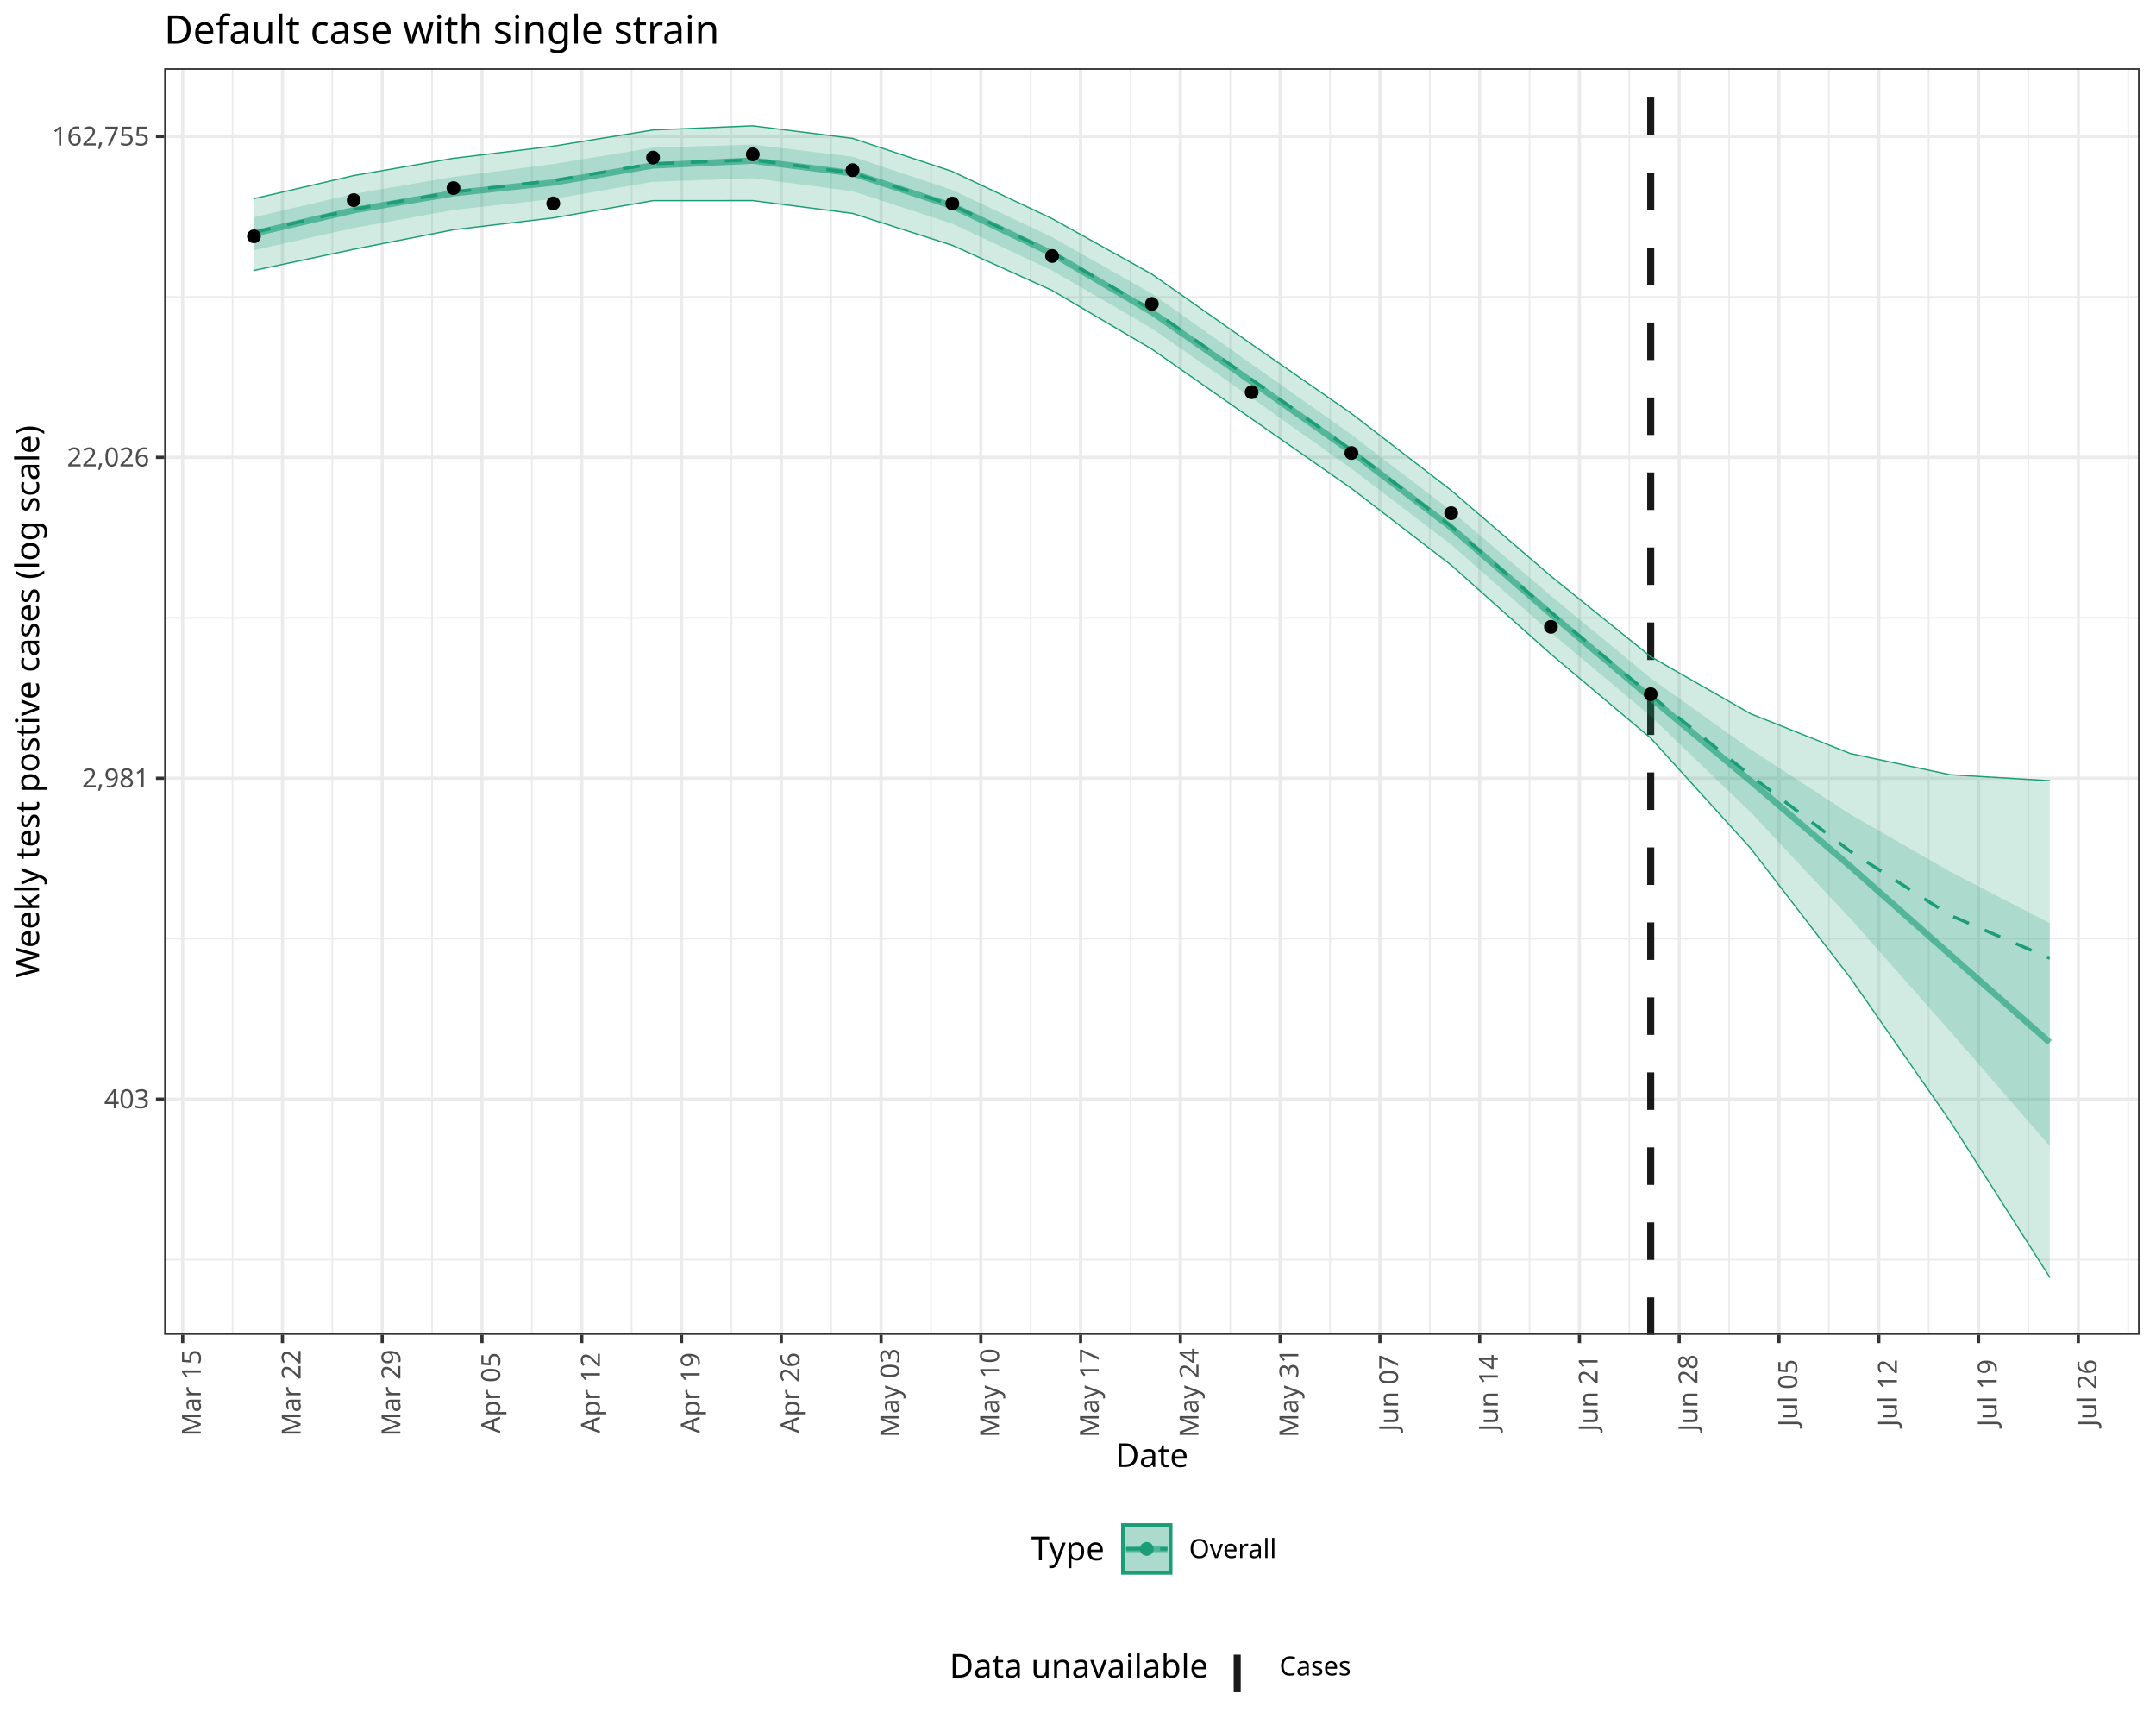
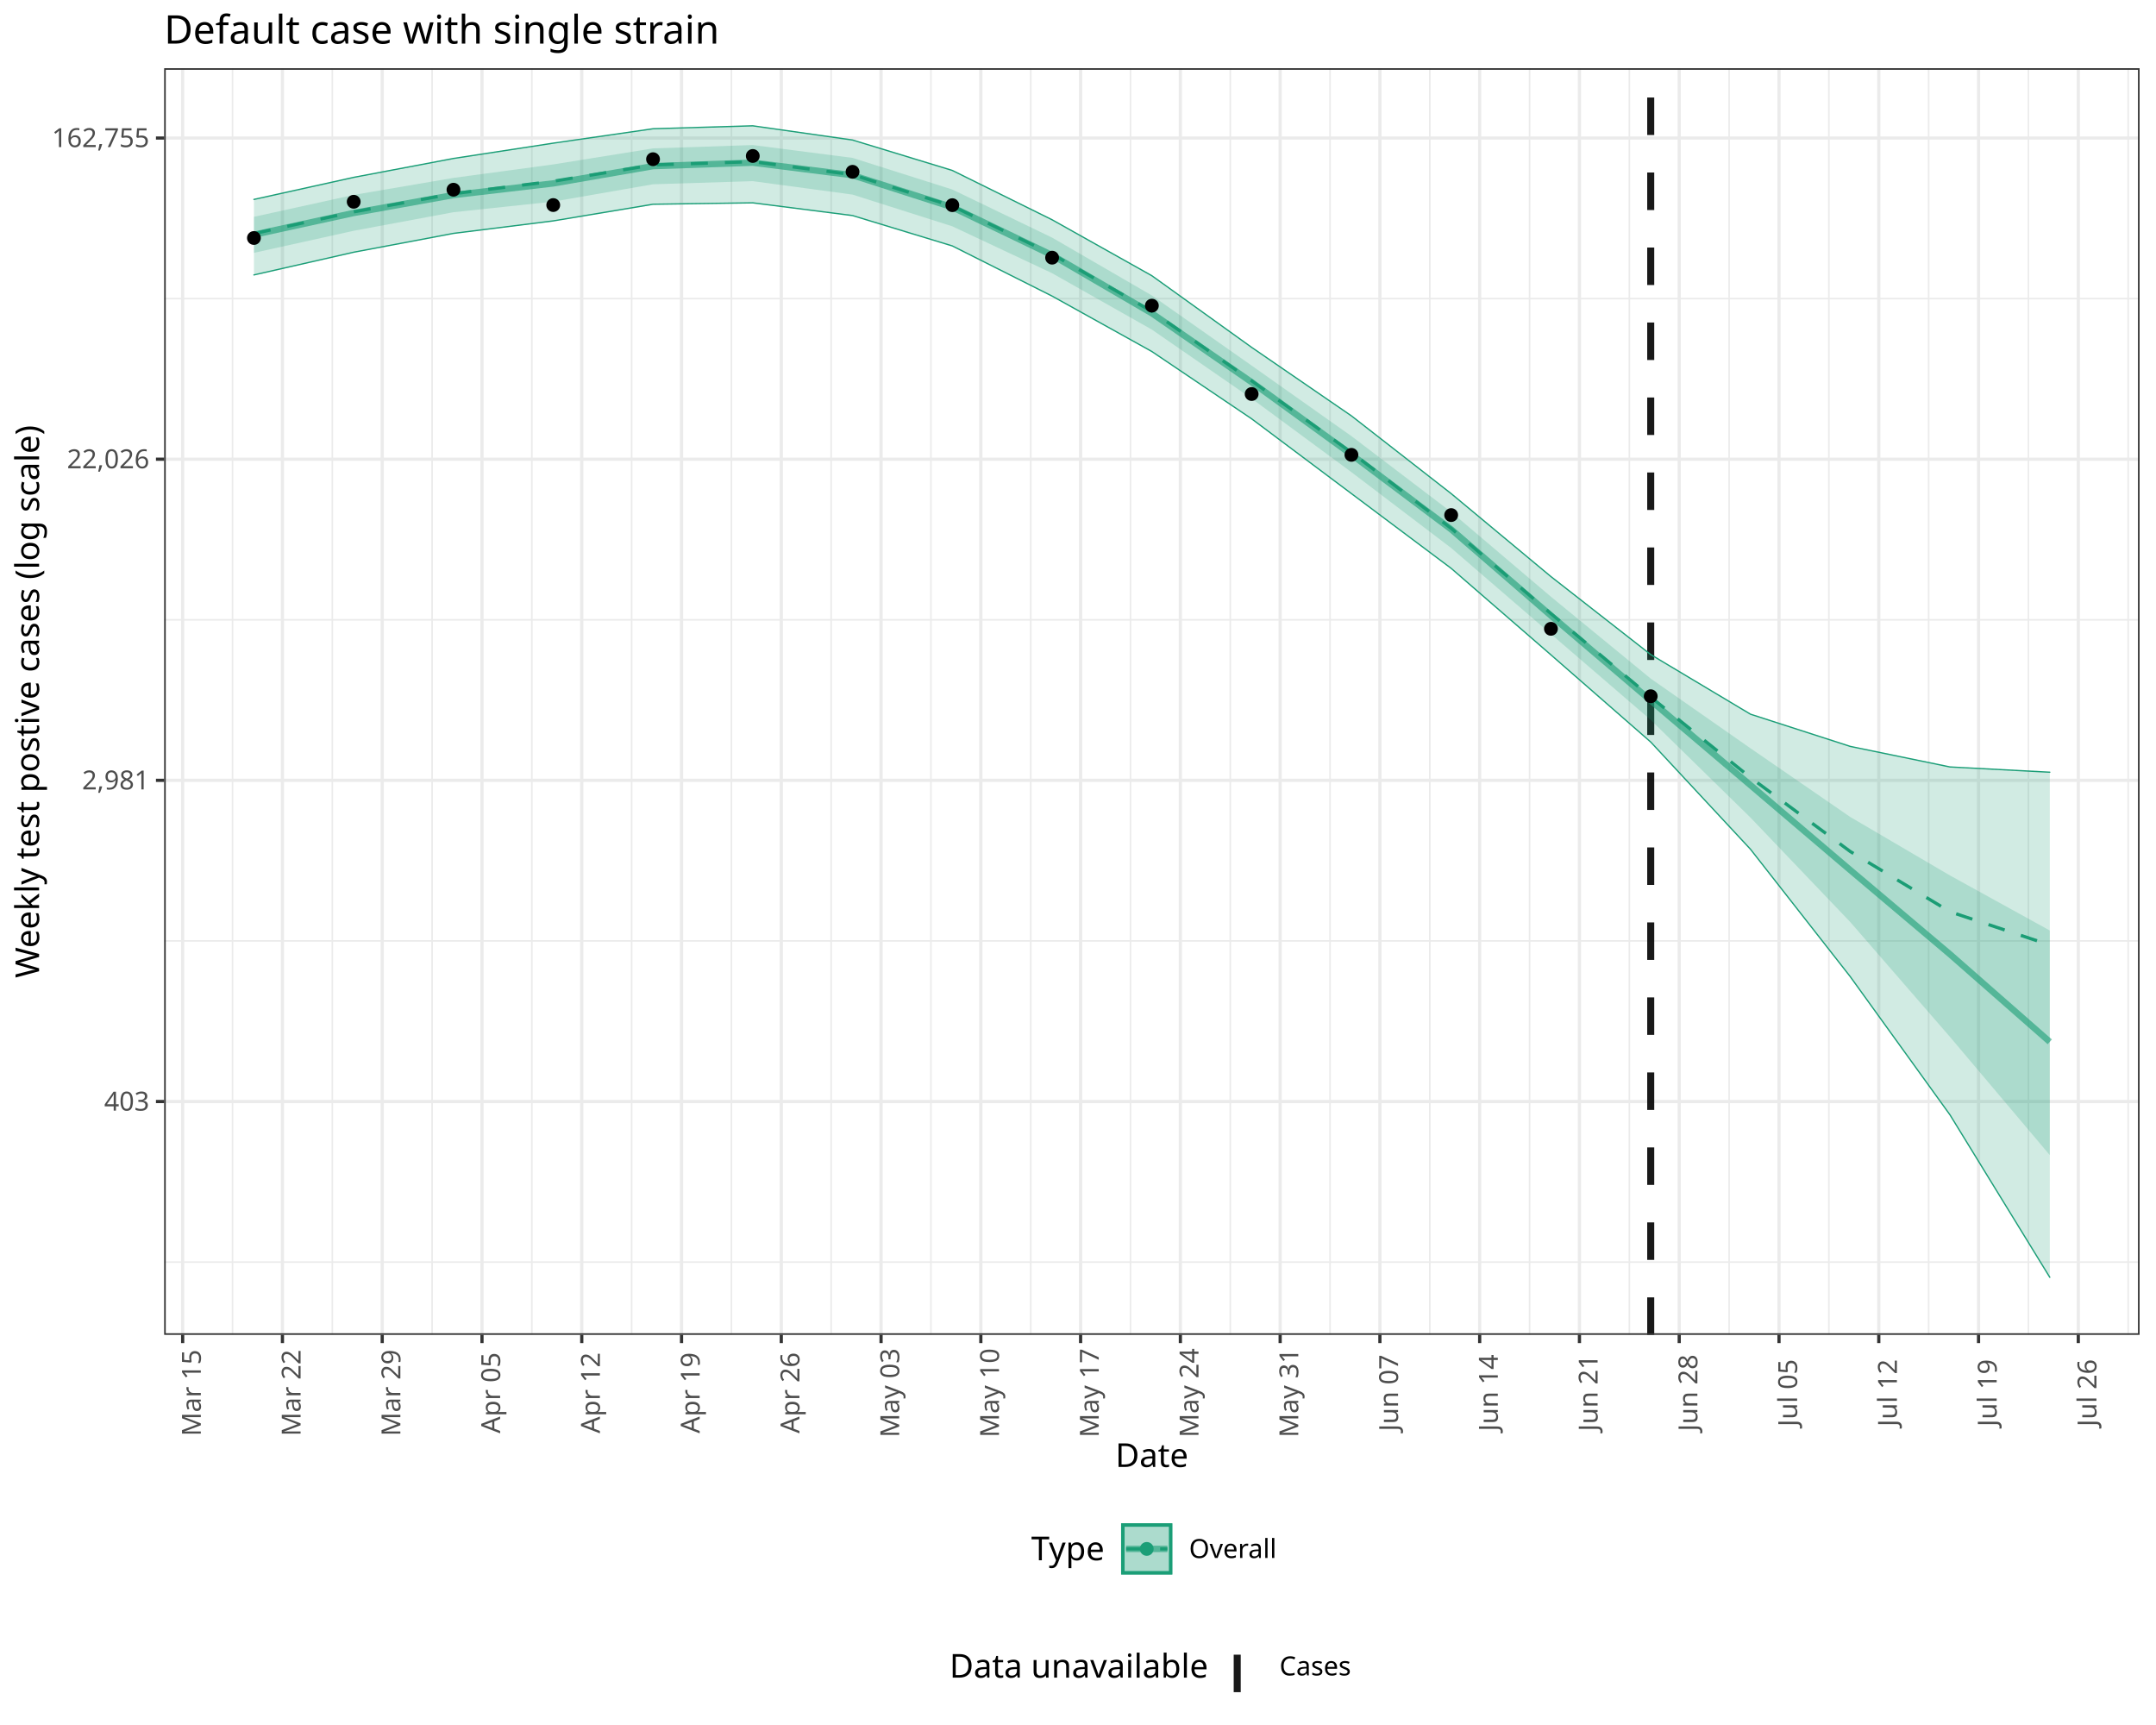
<svg xmlns="http://www.w3.org/2000/svg" class="svglite" data-engine-version="2.0" width="720.00pt" height="576.00pt" viewBox="0 0 720.00 576.00">
  <defs>
    <style type="text/css">
    .svglite line, .svglite polyline, .svglite polygon, .svglite path, .svglite rect, .svglite circle {
      fill: none;
      stroke: #000000;
      stroke-linecap: round;
      stroke-linejoin: round;
      stroke-miterlimit: 10.00;
    }
  </style>
  </defs>
  <rect width="100%" height="100%" style="stroke: none; fill: #FFFFFF;" />
  <defs>
    <clipPath id="cpMC4wMHw3MjAuMDB8MC4wMHw1NzYuMDA=">
      <rect x="0.00" y="0.00" width="720.00" height="576.00" />
    </clipPath>
  </defs>
  <g clip-path="url(#cpMC4wMHw3MjAuMDB8MC4wMHw1NzYuMDA=)">
    <rect x="0.00" y="0.00" width="720.00" height="576.00" style="stroke-width: 1.07; stroke: #FFFFFF; fill: #FFFFFF;" />
  </g>
  <defs>
    <clipPath id="cpNTQuODJ8NzE0LjUyfDIyLjc4fDQ0NS43Mw==">
      <rect x="54.82" y="22.78" width="659.70" height="422.95" />
    </clipPath>
  </defs>
  <g clip-path="url(#cpNTQuODJ8NzE0LjUyfDIyLjc4fDQ0NS43Mw==)">
    <rect x="54.82" y="22.78" width="659.70" height="422.95" style="stroke-width: 1.07; stroke: none; fill: #FFFFFF;" />
-     <polyline points="54.82,420.61 714.52,420.61 " style="stroke-width: 0.53; stroke: #EBEBEB; stroke-linecap: butt;" />
-     <polyline points="54.82,313.45 714.52,313.45 " style="stroke-width: 0.53; stroke: #EBEBEB; stroke-linecap: butt;" />
-     <polyline points="54.82,206.30 714.52,206.30 " style="stroke-width: 0.53; stroke: #EBEBEB; stroke-linecap: butt;" />
-     <polyline points="54.82,99.14 714.52,99.14 " style="stroke-width: 0.53; stroke: #EBEBEB; stroke-linecap: butt;" />
+     <polyline points="54.82,421.43 714.52,421.43 " style="stroke-width: 0.53; stroke: #EBEBEB; stroke-linecap: butt;" />
+     <polyline points="54.82,314.19 714.52,314.19 " style="stroke-width: 0.53; stroke: #EBEBEB; stroke-linecap: butt;" />
+     <polyline points="54.82,206.95 714.52,206.95 " style="stroke-width: 0.53; stroke: #EBEBEB; stroke-linecap: butt;" />
+     <polyline points="54.82,99.71 714.52,99.71 " style="stroke-width: 0.53; stroke: #EBEBEB; stroke-linecap: butt;" />
    <polyline points="77.66,445.73 77.66,22.78 " style="stroke-width: 0.53; stroke: #EBEBEB; stroke-linecap: butt;" />
    <polyline points="110.98,445.73 110.98,22.78 " style="stroke-width: 0.53; stroke: #EBEBEB; stroke-linecap: butt;" />
    <polyline points="144.30,445.73 144.30,22.78 " style="stroke-width: 0.53; stroke: #EBEBEB; stroke-linecap: butt;" />
    <polyline points="177.62,445.73 177.62,22.78 " style="stroke-width: 0.53; stroke: #EBEBEB; stroke-linecap: butt;" />
    <polyline points="210.94,445.73 210.94,22.78 " style="stroke-width: 0.53; stroke: #EBEBEB; stroke-linecap: butt;" />
    <polyline points="244.26,445.73 244.26,22.78 " style="stroke-width: 0.53; stroke: #EBEBEB; stroke-linecap: butt;" />
    <polyline points="277.57,445.73 277.57,22.78 " style="stroke-width: 0.53; stroke: #EBEBEB; stroke-linecap: butt;" />
    <polyline points="310.89,445.73 310.89,22.78 " style="stroke-width: 0.53; stroke: #EBEBEB; stroke-linecap: butt;" />
    <polyline points="344.21,445.73 344.21,22.78 " style="stroke-width: 0.53; stroke: #EBEBEB; stroke-linecap: butt;" />
    <polyline points="377.53,445.73 377.53,22.78 " style="stroke-width: 0.53; stroke: #EBEBEB; stroke-linecap: butt;" />
    <polyline points="410.85,445.73 410.85,22.78 " style="stroke-width: 0.53; stroke: #EBEBEB; stroke-linecap: butt;" />
    <polyline points="444.17,445.73 444.17,22.78 " style="stroke-width: 0.53; stroke: #EBEBEB; stroke-linecap: butt;" />
    <polyline points="477.48,445.73 477.48,22.78 " style="stroke-width: 0.53; stroke: #EBEBEB; stroke-linecap: butt;" />
    <polyline points="510.80,445.73 510.80,22.78 " style="stroke-width: 0.53; stroke: #EBEBEB; stroke-linecap: butt;" />
    <polyline points="544.12,445.73 544.12,22.78 " style="stroke-width: 0.53; stroke: #EBEBEB; stroke-linecap: butt;" />
    <polyline points="577.44,445.73 577.44,22.78 " style="stroke-width: 0.53; stroke: #EBEBEB; stroke-linecap: butt;" />
    <polyline points="610.76,445.73 610.76,22.78 " style="stroke-width: 0.53; stroke: #EBEBEB; stroke-linecap: butt;" />
    <polyline points="644.08,445.73 644.08,22.78 " style="stroke-width: 0.53; stroke: #EBEBEB; stroke-linecap: butt;" />
    <polyline points="677.39,445.73 677.39,22.78 " style="stroke-width: 0.53; stroke: #EBEBEB; stroke-linecap: butt;" />
    <polyline points="710.71,445.73 710.71,22.78 " style="stroke-width: 0.53; stroke: #EBEBEB; stroke-linecap: butt;" />
-     <polyline points="54.82,367.03 714.52,367.03 " style="stroke-width: 1.07; stroke: #EBEBEB; stroke-linecap: butt;" />
-     <polyline points="54.82,259.87 714.52,259.87 " style="stroke-width: 1.07; stroke: #EBEBEB; stroke-linecap: butt;" />
-     <polyline points="54.82,152.72 714.52,152.72 " style="stroke-width: 1.07; stroke: #EBEBEB; stroke-linecap: butt;" />
-     <polyline points="54.82,45.56 714.52,45.56 " style="stroke-width: 1.07; stroke: #EBEBEB; stroke-linecap: butt;" />
+     <polyline points="54.82,367.81 714.52,367.81 " style="stroke-width: 1.07; stroke: #EBEBEB; stroke-linecap: butt;" />
+     <polyline points="54.82,260.57 714.52,260.57 " style="stroke-width: 1.07; stroke: #EBEBEB; stroke-linecap: butt;" />
+     <polyline points="54.82,153.33 714.52,153.33 " style="stroke-width: 1.07; stroke: #EBEBEB; stroke-linecap: butt;" />
+     <polyline points="54.82,46.09 714.52,46.09 " style="stroke-width: 1.07; stroke: #EBEBEB; stroke-linecap: butt;" />
    <polyline points="61.00,445.73 61.00,22.78 " style="stroke-width: 1.07; stroke: #EBEBEB; stroke-linecap: butt;" />
    <polyline points="94.32,445.73 94.32,22.78 " style="stroke-width: 1.07; stroke: #EBEBEB; stroke-linecap: butt;" />
    <polyline points="127.64,445.73 127.64,22.78 " style="stroke-width: 1.07; stroke: #EBEBEB; stroke-linecap: butt;" />
    <polyline points="160.96,445.73 160.96,22.78 " style="stroke-width: 1.07; stroke: #EBEBEB; stroke-linecap: butt;" />
    <polyline points="194.28,445.73 194.28,22.78 " style="stroke-width: 1.07; stroke: #EBEBEB; stroke-linecap: butt;" />
    <polyline points="227.60,445.73 227.60,22.78 " style="stroke-width: 1.07; stroke: #EBEBEB; stroke-linecap: butt;" />
    <polyline points="260.91,445.73 260.91,22.78 " style="stroke-width: 1.07; stroke: #EBEBEB; stroke-linecap: butt;" />
    <polyline points="294.23,445.73 294.23,22.78 " style="stroke-width: 1.07; stroke: #EBEBEB; stroke-linecap: butt;" />
    <polyline points="327.55,445.73 327.55,22.78 " style="stroke-width: 1.07; stroke: #EBEBEB; stroke-linecap: butt;" />
    <polyline points="360.87,445.73 360.87,22.78 " style="stroke-width: 1.07; stroke: #EBEBEB; stroke-linecap: butt;" />
    <polyline points="394.19,445.73 394.19,22.78 " style="stroke-width: 1.07; stroke: #EBEBEB; stroke-linecap: butt;" />
    <polyline points="427.51,445.73 427.51,22.78 " style="stroke-width: 1.07; stroke: #EBEBEB; stroke-linecap: butt;" />
    <polyline points="460.82,445.73 460.82,22.78 " style="stroke-width: 1.07; stroke: #EBEBEB; stroke-linecap: butt;" />
    <polyline points="494.14,445.73 494.14,22.78 " style="stroke-width: 1.07; stroke: #EBEBEB; stroke-linecap: butt;" />
    <polyline points="527.46,445.73 527.46,22.78 " style="stroke-width: 1.07; stroke: #EBEBEB; stroke-linecap: butt;" />
    <polyline points="560.78,445.73 560.78,22.78 " style="stroke-width: 1.07; stroke: #EBEBEB; stroke-linecap: butt;" />
    <polyline points="594.10,445.73 594.10,22.78 " style="stroke-width: 1.07; stroke: #EBEBEB; stroke-linecap: butt;" />
    <polyline points="627.42,445.73 627.42,22.78 " style="stroke-width: 1.07; stroke: #EBEBEB; stroke-linecap: butt;" />
    <polyline points="660.74,445.73 660.74,22.78 " style="stroke-width: 1.07; stroke: #EBEBEB; stroke-linecap: butt;" />
    <polyline points="694.05,445.73 694.05,22.78 " style="stroke-width: 1.07; stroke: #EBEBEB; stroke-linecap: butt;" />
    <line x1="551.26" y1="445.73" x2="551.26" y2="22.78" style="stroke-width: 2.35; stroke: #000000; stroke-opacity: 0.90; stroke-dasharray: 12.52,12.52; stroke-linecap: butt;" />
-     <polyline points="84.80,77.96 118.12,70.20 151.44,64.52 184.76,60.95 218.08,55.24 251.39,53.62 284.71,57.86 318.03,68.79 351.35,84.66 384.67,104.24 417.99,127.42 451.31,150.83 484.62,176.14 517.94,205.01 551.26,233.02 584.58,260.77 617.90,289.28 651.22,318.77 684.53,348.09 " style="stroke-width: 2.13; stroke: #1B9E77; stroke-opacity: 0.60; stroke-linecap: butt;" />
-     <polyline points="84.80,77.61 118.12,69.89 151.44,64.12 184.76,60.29 218.08,54.68 251.39,53.38 284.71,57.72 318.03,68.50 351.35,84.28 384.67,103.47 417.99,126.73 451.31,150.30 484.62,175.75 517.94,204.46 551.26,232.16 584.58,258.97 617.90,284.28 651.22,305.62 684.53,319.97 " style="stroke-width: 1.07; stroke: #1B9E77; stroke-dasharray: 5.69,5.69; stroke-linecap: butt;" />
-     <polygon points="84.80,66.33 118.12,58.62 151.44,52.85 184.76,48.80 218.08,43.40 251.39,42.01 284.71,46.20 318.03,57.25 351.35,73.00 384.67,91.55 417.99,114.95 451.31,138.06 484.62,163.74 517.94,192.40 551.26,219.27 584.58,238.31 617.90,251.62 651.22,258.69 684.53,260.69 684.53,426.51 651.22,374.36 617.90,326.48 584.58,283.20 551.26,246.47 517.94,218.44 484.62,188.70 451.31,163.08 417.99,139.85 384.67,116.59 351.35,96.98 318.03,81.91 284.71,71.25 251.39,66.98 218.08,66.99 184.76,72.75 151.44,76.70 118.12,83.23 84.80,90.31 " style="stroke-width: 0.00; stroke: none; fill: #1B9E77; fill-opacity: 0.20;" />
-     <polyline points="84.80,66.33 118.12,58.62 151.44,52.85 184.76,48.80 218.08,43.40 251.39,42.01 284.71,46.20 318.03,57.25 351.35,73.00 384.67,91.55 417.99,114.95 451.31,138.06 484.62,163.74 517.94,192.40 551.26,219.27 584.58,238.31 617.90,251.62 651.22,258.69 684.53,260.69 " style="stroke-width: 0.43; stroke: #1B9E77;" />
-     <polyline points="684.53,426.51 651.22,374.36 617.90,326.48 584.58,283.20 551.26,246.47 517.94,218.44 484.62,188.70 451.31,163.08 417.99,139.85 384.67,116.59 351.35,96.98 318.03,81.91 284.71,71.25 251.39,66.98 218.08,66.99 184.76,72.75 151.44,76.70 118.12,83.23 84.80,90.31 " style="stroke-width: 0.43; stroke: #1B9E77;" />
-     <polygon points="84.80,72.53 118.12,64.73 151.44,59.05 184.76,54.76 218.08,49.31 251.39,48.27 284.71,52.30 318.03,63.43 351.35,79.18 384.67,98.03 417.99,121.56 451.31,145.10 484.62,170.55 517.94,198.96 551.26,226.44 584.58,250.18 617.90,271.90 651.22,291.04 684.53,308.27 684.53,382.73 651.22,344.37 617.90,306.70 584.58,271.19 551.26,239.16 517.94,211.24 484.62,181.85 451.31,156.49 417.99,132.85 384.67,109.68 351.35,90.32 318.03,74.71 284.71,63.84 251.39,59.51 218.08,60.70 184.76,66.44 151.44,70.12 118.12,76.12 84.80,83.55 " style="stroke-width: 0.00; stroke: none; fill: #1B9E77; fill-opacity: 0.20;" />
-     <polyline points="84.80,72.53 118.12,64.73 151.44,59.05 184.76,54.76 218.08,49.31 251.39,48.27 284.71,52.30 318.03,63.43 351.35,79.18 384.67,98.03 417.99,121.56 451.31,145.10 484.62,170.55 517.94,198.96 551.26,226.44 584.58,250.18 617.90,271.90 651.22,291.04 684.53,308.27 " style="stroke-width: 1.07; stroke: none;" />
-     <polyline points="684.53,382.73 651.22,344.37 617.90,306.70 584.58,271.19 551.26,239.16 517.94,211.24 484.62,181.85 451.31,156.49 417.99,132.85 384.67,109.68 351.35,90.32 318.03,74.71 284.71,63.84 251.39,59.51 218.08,60.70 184.76,66.44 151.44,70.12 118.12,76.12 84.80,83.55 " style="stroke-width: 1.07; stroke: none;" />
-     <circle cx="84.80" cy="78.91" r="1.95" style="stroke-width: 0.71; fill: #000000;" />
-     <circle cx="118.12" cy="66.82" r="1.95" style="stroke-width: 0.71; fill: #000000;" />
-     <circle cx="151.44" cy="62.80" r="1.95" style="stroke-width: 0.71; fill: #000000;" />
-     <circle cx="184.76" cy="67.92" r="1.95" style="stroke-width: 0.71; fill: #000000;" />
-     <circle cx="218.08" cy="52.62" r="1.95" style="stroke-width: 0.71; fill: #000000;" />
-     <circle cx="251.39" cy="51.54" r="1.95" style="stroke-width: 0.71; fill: #000000;" />
-     <circle cx="284.71" cy="56.82" r="1.95" style="stroke-width: 0.71; fill: #000000;" />
-     <circle cx="318.03" cy="67.96" r="1.95" style="stroke-width: 0.71; fill: #000000;" />
-     <circle cx="351.35" cy="85.48" r="1.95" style="stroke-width: 0.71; fill: #000000;" />
-     <circle cx="384.67" cy="101.48" r="1.95" style="stroke-width: 0.71; fill: #000000;" />
-     <circle cx="417.99" cy="130.97" r="1.95" style="stroke-width: 0.71; fill: #000000;" />
-     <circle cx="451.31" cy="151.26" r="1.95" style="stroke-width: 0.71; fill: #000000;" />
-     <circle cx="484.62" cy="171.36" r="1.95" style="stroke-width: 0.71; fill: #000000;" />
-     <circle cx="517.94" cy="209.32" r="1.95" style="stroke-width: 0.71; fill: #000000;" />
-     <circle cx="551.26" cy="231.81" r="1.95" style="stroke-width: 0.71; fill: #000000;" />
+     <polyline points="84.80,78.37 118.12,71.11 151.44,65.13 184.76,61.24 218.08,55.47 251.39,54.32 284.71,58.50 318.03,69.20 351.35,85.20 384.67,104.61 417.99,127.62 451.31,151.76 484.62,176.75 517.94,205.56 551.26,233.91 584.58,262.18 617.90,290.53 651.22,318.66 684.53,347.88 " style="stroke-width: 2.13; stroke: #1B9E77; stroke-opacity: 0.60; stroke-linecap: butt;" />
+     <polyline points="84.80,77.99 118.12,70.74 151.44,64.67 184.76,60.52 218.08,55.08 251.39,53.98 284.71,58.32 318.03,68.79 351.35,84.87 384.67,103.97 417.99,127.16 451.31,151.10 484.62,176.42 517.94,204.90 551.26,232.77 584.58,259.65 617.90,284.33 651.22,304.45 684.53,315.56 " style="stroke-width: 1.07; stroke: #1B9E77; stroke-dasharray: 5.69,5.69; stroke-linecap: butt;" />
+     <polygon points="84.80,66.59 118.12,59.22 151.44,52.91 184.76,47.80 218.08,42.99 251.39,42.01 284.71,46.75 318.03,56.91 351.35,73.38 384.67,92.07 417.99,115.99 451.31,138.86 484.62,164.82 517.94,192.53 551.26,218.57 584.58,238.48 617.90,249.23 651.22,256.10 684.53,257.85 684.53,426.51 651.22,372.30 617.90,326.12 584.58,283.58 551.26,247.77 517.94,218.67 484.62,189.78 451.31,164.82 417.99,139.85 384.67,117.38 351.35,98.87 318.03,82.12 284.71,71.98 251.39,67.73 218.08,68.20 184.76,73.76 151.44,77.93 118.12,84.22 84.80,91.80 " style="stroke-width: 0.00; stroke: none; fill: #1B9E77; fill-opacity: 0.20;" />
+     <polyline points="84.80,66.59 118.12,59.22 151.44,52.91 184.76,47.80 218.08,42.99 251.39,42.01 284.71,46.75 318.03,56.91 351.35,73.38 384.67,92.07 417.99,115.99 451.31,138.86 484.62,164.82 517.94,192.53 551.26,218.57 584.58,238.48 617.90,249.23 651.22,256.10 684.53,257.85 " style="stroke-width: 0.43; stroke: #1B9E77;" />
+     <polyline points="684.53,426.51 651.22,372.30 617.90,326.12 584.58,283.58 551.26,247.77 517.94,218.67 484.62,189.78 451.31,164.82 417.99,139.85 384.67,117.38 351.35,98.87 318.03,82.12 284.71,71.98 251.39,67.73 218.08,68.20 184.76,73.76 151.44,77.93 118.12,84.22 84.80,91.80 " style="stroke-width: 0.43; stroke: #1B9E77;" />
+     <polygon points="84.80,72.40 118.12,65.08 151.44,59.40 184.76,54.90 218.08,49.55 251.39,48.43 284.71,52.72 318.03,63.28 351.35,79.34 384.67,98.66 417.99,122.07 451.31,145.62 484.62,170.96 517.94,199.25 551.26,226.59 584.58,249.86 617.90,272.80 651.22,292.34 684.53,310.71 684.53,385.70 651.22,346.26 617.90,307.88 584.58,273.00 551.26,240.39 517.94,211.71 484.62,182.98 451.31,157.66 417.99,133.08 384.67,110.06 351.35,91.23 318.03,75.57 284.71,64.98 251.39,60.49 218.08,61.53 184.76,67.32 151.44,70.86 118.12,77.06 84.80,84.43 " style="stroke-width: 0.00; stroke: none; fill: #1B9E77; fill-opacity: 0.20;" />
+     <polyline points="84.80,72.40 118.12,65.08 151.44,59.40 184.76,54.90 218.08,49.55 251.39,48.43 284.71,52.72 318.03,63.28 351.35,79.34 384.67,98.66 417.99,122.07 451.31,145.62 484.62,170.96 517.94,199.25 551.26,226.59 584.58,249.86 617.90,272.80 651.22,292.34 684.53,310.71 " style="stroke-width: 1.07; stroke: none;" />
+     <polyline points="684.53,385.70 651.22,346.26 617.90,307.88 584.58,273.00 551.26,240.39 517.94,211.71 484.62,182.98 451.31,157.66 417.99,133.08 384.67,110.06 351.35,91.23 318.03,75.57 284.71,64.98 251.39,60.49 218.08,61.53 184.76,67.32 151.44,70.86 118.12,77.06 84.80,84.43 " style="stroke-width: 1.07; stroke: none;" />
+     <circle cx="84.80" cy="79.47" r="1.95" style="stroke-width: 0.71; fill: #000000;" />
+     <circle cx="118.12" cy="67.37" r="1.95" style="stroke-width: 0.71; fill: #000000;" />
+     <circle cx="151.44" cy="63.35" r="1.95" style="stroke-width: 0.71; fill: #000000;" />
+     <circle cx="184.76" cy="68.47" r="1.95" style="stroke-width: 0.71; fill: #000000;" />
+     <circle cx="218.08" cy="53.16" r="1.95" style="stroke-width: 0.71; fill: #000000;" />
+     <circle cx="251.39" cy="52.08" r="1.95" style="stroke-width: 0.71; fill: #000000;" />
+     <circle cx="284.71" cy="57.37" r="1.95" style="stroke-width: 0.71; fill: #000000;" />
+     <circle cx="318.03" cy="68.51" r="1.95" style="stroke-width: 0.71; fill: #000000;" />
+     <circle cx="351.35" cy="86.04" r="1.95" style="stroke-width: 0.71; fill: #000000;" />
+     <circle cx="384.67" cy="102.06" r="1.95" style="stroke-width: 0.71; fill: #000000;" />
+     <circle cx="417.99" cy="131.57" r="1.95" style="stroke-width: 0.71; fill: #000000;" />
+     <circle cx="451.31" cy="151.88" r="1.95" style="stroke-width: 0.71; fill: #000000;" />
+     <circle cx="484.62" cy="171.99" r="1.95" style="stroke-width: 0.71; fill: #000000;" />
+     <circle cx="517.94" cy="209.97" r="1.95" style="stroke-width: 0.71; fill: #000000;" />
+     <circle cx="551.26" cy="232.49" r="1.95" style="stroke-width: 0.71; fill: #000000;" />
    <rect x="54.82" y="22.78" width="659.70" height="422.95" style="stroke-width: 1.07; stroke: #333333;" />
  </g>
  <g clip-path="url(#cpMC4wMHw3MjAuMDB8MC4wMHw1NzYuMDA=)">
-     <text x="49.88" y="370.06" text-anchor="end" style="font-size: 8.80px; fill: #4D4D4D; font-family: sans;" textLength="14.68px" lengthAdjust="spacingAndGlyphs">403</text>
-     <text x="49.88" y="262.90" text-anchor="end" style="font-size: 8.80px; fill: #4D4D4D; font-family: sans;" textLength="22.02px" lengthAdjust="spacingAndGlyphs">2,981</text>
-     <text x="49.88" y="155.74" text-anchor="end" style="font-size: 8.80px; fill: #4D4D4D; font-family: sans;" textLength="26.92px" lengthAdjust="spacingAndGlyphs">22,026</text>
-     <text x="49.88" y="48.58" text-anchor="end" style="font-size: 8.80px; fill: #4D4D4D; font-family: sans;" textLength="31.81px" lengthAdjust="spacingAndGlyphs">162,755</text>
-     <polyline points="52.08,367.03 54.82,367.03 " style="stroke-width: 1.07; stroke: #333333; stroke-linecap: butt;" />
-     <polyline points="52.08,259.87 54.82,259.87 " style="stroke-width: 1.07; stroke: #333333; stroke-linecap: butt;" />
-     <polyline points="52.08,152.72 54.82,152.72 " style="stroke-width: 1.07; stroke: #333333; stroke-linecap: butt;" />
-     <polyline points="52.08,45.56 54.82,45.56 " style="stroke-width: 1.07; stroke: #333333; stroke-linecap: butt;" />
+     <text x="49.88" y="370.84" text-anchor="end" style="font-size: 8.80px; fill: #4D4D4D; font-family: sans;" textLength="14.68px" lengthAdjust="spacingAndGlyphs">403</text>
+     <text x="49.88" y="263.60" text-anchor="end" style="font-size: 8.80px; fill: #4D4D4D; font-family: sans;" textLength="22.02px" lengthAdjust="spacingAndGlyphs">2,981</text>
+     <text x="49.88" y="156.36" text-anchor="end" style="font-size: 8.80px; fill: #4D4D4D; font-family: sans;" textLength="26.92px" lengthAdjust="spacingAndGlyphs">22,026</text>
+     <text x="49.88" y="49.12" text-anchor="end" style="font-size: 8.80px; fill: #4D4D4D; font-family: sans;" textLength="31.81px" lengthAdjust="spacingAndGlyphs">162,755</text>
+     <polyline points="52.08,367.81 54.82,367.81 " style="stroke-width: 1.07; stroke: #333333; stroke-linecap: butt;" />
+     <polyline points="52.08,260.57 54.82,260.57 " style="stroke-width: 1.07; stroke: #333333; stroke-linecap: butt;" />
+     <polyline points="52.08,153.33 54.82,153.33 " style="stroke-width: 1.07; stroke: #333333; stroke-linecap: butt;" />
+     <polyline points="52.08,46.09 54.82,46.09 " style="stroke-width: 1.07; stroke: #333333; stroke-linecap: butt;" />
    <polyline points="61.00,448.47 61.00,445.73 " style="stroke-width: 1.07; stroke: #333333; stroke-linecap: butt;" />
    <polyline points="94.32,448.47 94.32,445.73 " style="stroke-width: 1.07; stroke: #333333; stroke-linecap: butt;" />
    <polyline points="127.64,448.47 127.64,445.73 " style="stroke-width: 1.07; stroke: #333333; stroke-linecap: butt;" />
    <polyline points="160.96,448.47 160.96,445.73 " style="stroke-width: 1.07; stroke: #333333; stroke-linecap: butt;" />
    <polyline points="194.28,448.47 194.28,445.73 " style="stroke-width: 1.07; stroke: #333333; stroke-linecap: butt;" />
    <polyline points="227.60,448.47 227.60,445.73 " style="stroke-width: 1.07; stroke: #333333; stroke-linecap: butt;" />
    <polyline points="260.91,448.47 260.91,445.73 " style="stroke-width: 1.07; stroke: #333333; stroke-linecap: butt;" />
    <polyline points="294.23,448.47 294.23,445.73 " style="stroke-width: 1.07; stroke: #333333; stroke-linecap: butt;" />
    <polyline points="327.55,448.47 327.55,445.73 " style="stroke-width: 1.07; stroke: #333333; stroke-linecap: butt;" />
    <polyline points="360.87,448.47 360.87,445.73 " style="stroke-width: 1.07; stroke: #333333; stroke-linecap: butt;" />
    <polyline points="394.19,448.47 394.19,445.73 " style="stroke-width: 1.07; stroke: #333333; stroke-linecap: butt;" />
    <polyline points="427.51,448.47 427.51,445.73 " style="stroke-width: 1.07; stroke: #333333; stroke-linecap: butt;" />
    <polyline points="460.82,448.47 460.82,445.73 " style="stroke-width: 1.07; stroke: #333333; stroke-linecap: butt;" />
    <polyline points="494.14,448.47 494.14,445.73 " style="stroke-width: 1.07; stroke: #333333; stroke-linecap: butt;" />
    <polyline points="527.46,448.47 527.46,445.73 " style="stroke-width: 1.07; stroke: #333333; stroke-linecap: butt;" />
    <polyline points="560.78,448.47 560.78,445.73 " style="stroke-width: 1.07; stroke: #333333; stroke-linecap: butt;" />
    <polyline points="594.10,448.47 594.10,445.73 " style="stroke-width: 1.07; stroke: #333333; stroke-linecap: butt;" />
    <polyline points="627.42,448.47 627.42,445.73 " style="stroke-width: 1.07; stroke: #333333; stroke-linecap: butt;" />
    <polyline points="660.74,448.47 660.74,445.73 " style="stroke-width: 1.07; stroke: #333333; stroke-linecap: butt;" />
    <polyline points="694.05,448.47 694.05,445.73 " style="stroke-width: 1.07; stroke: #333333; stroke-linecap: butt;" />
    <text transform="translate(67.06,465.10) rotate(-90)" text-anchor="middle" style="font-size: 8.80px; fill: #4D4D4D; font-family: sans;" textLength="27.39px" lengthAdjust="spacingAndGlyphs">Mar 15</text>
    <text transform="translate(100.38,465.10) rotate(-90)" text-anchor="middle" style="font-size: 8.80px; fill: #4D4D4D; font-family: sans;" textLength="27.39px" lengthAdjust="spacingAndGlyphs">Mar 22</text>
    <text transform="translate(133.70,465.10) rotate(-90)" text-anchor="middle" style="font-size: 8.80px; fill: #4D4D4D; font-family: sans;" textLength="27.39px" lengthAdjust="spacingAndGlyphs">Mar 29</text>
    <text transform="translate(167.02,465.10) rotate(-90)" text-anchor="middle" style="font-size: 8.80px; fill: #4D4D4D; font-family: sans;" textLength="25.93px" lengthAdjust="spacingAndGlyphs">Apr 05</text>
    <text transform="translate(200.33,465.10) rotate(-90)" text-anchor="middle" style="font-size: 8.80px; fill: #4D4D4D; font-family: sans;" textLength="25.93px" lengthAdjust="spacingAndGlyphs">Apr 12</text>
    <text transform="translate(233.65,465.10) rotate(-90)" text-anchor="middle" style="font-size: 8.80px; fill: #4D4D4D; font-family: sans;" textLength="25.93px" lengthAdjust="spacingAndGlyphs">Apr 19</text>
    <text transform="translate(266.97,465.10) rotate(-90)" text-anchor="middle" style="font-size: 8.80px; fill: #4D4D4D; font-family: sans;" textLength="25.93px" lengthAdjust="spacingAndGlyphs">Apr 26</text>
    <text transform="translate(300.29,465.10) rotate(-90)" text-anchor="middle" style="font-size: 8.80px; fill: #4D4D4D; font-family: sans;" textLength="28.87px" lengthAdjust="spacingAndGlyphs">May 03</text>
    <text transform="translate(333.61,465.10) rotate(-90)" text-anchor="middle" style="font-size: 8.80px; fill: #4D4D4D; font-family: sans;" textLength="28.87px" lengthAdjust="spacingAndGlyphs">May 10</text>
    <text transform="translate(366.93,465.10) rotate(-90)" text-anchor="middle" style="font-size: 8.80px; fill: #4D4D4D; font-family: sans;" textLength="28.87px" lengthAdjust="spacingAndGlyphs">May 17</text>
    <text transform="translate(400.24,465.10) rotate(-90)" text-anchor="middle" style="font-size: 8.80px; fill: #4D4D4D; font-family: sans;" textLength="28.87px" lengthAdjust="spacingAndGlyphs">May 24</text>
    <text transform="translate(433.56,465.10) rotate(-90)" text-anchor="middle" style="font-size: 8.80px; fill: #4D4D4D; font-family: sans;" textLength="28.87px" lengthAdjust="spacingAndGlyphs">May 31</text>
    <text transform="translate(466.88,465.10) rotate(-90)" text-anchor="middle" style="font-size: 8.80px; fill: #4D4D4D; font-family: sans;" textLength="26.43px" lengthAdjust="spacingAndGlyphs">Jun 07</text>
    <text transform="translate(500.20,465.10) rotate(-90)" text-anchor="middle" style="font-size: 8.80px; fill: #4D4D4D; font-family: sans;" textLength="26.43px" lengthAdjust="spacingAndGlyphs">Jun 14</text>
    <text transform="translate(533.52,465.10) rotate(-90)" text-anchor="middle" style="font-size: 8.80px; fill: #4D4D4D; font-family: sans;" textLength="26.43px" lengthAdjust="spacingAndGlyphs">Jun 21</text>
    <text transform="translate(566.84,465.10) rotate(-90)" text-anchor="middle" style="font-size: 8.80px; fill: #4D4D4D; font-family: sans;" textLength="26.43px" lengthAdjust="spacingAndGlyphs">Jun 28</text>
    <text transform="translate(600.15,465.10) rotate(-90)" text-anchor="middle" style="font-size: 8.80px; fill: #4D4D4D; font-family: sans;" textLength="23.49px" lengthAdjust="spacingAndGlyphs">Jul 05</text>
    <text transform="translate(633.47,465.10) rotate(-90)" text-anchor="middle" style="font-size: 8.80px; fill: #4D4D4D; font-family: sans;" textLength="23.49px" lengthAdjust="spacingAndGlyphs">Jul 12</text>
    <text transform="translate(666.79,465.10) rotate(-90)" text-anchor="middle" style="font-size: 8.80px; fill: #4D4D4D; font-family: sans;" textLength="23.49px" lengthAdjust="spacingAndGlyphs">Jul 19</text>
    <text transform="translate(700.11,465.10) rotate(-90)" text-anchor="middle" style="font-size: 8.80px; fill: #4D4D4D; font-family: sans;" textLength="23.49px" lengthAdjust="spacingAndGlyphs">Jul 26</text>
    <text x="384.67" y="489.84" text-anchor="middle" style="font-size: 11.00px; font-family: sans;" textLength="23.24px" lengthAdjust="spacingAndGlyphs">Date</text>
    <text transform="translate(13.05,234.26) rotate(-90)" text-anchor="middle" style="font-size: 11.00px; font-family: sans;" textLength="180.38px" lengthAdjust="spacingAndGlyphs">Weekly test postive cases (log scale)</text>
    <rect x="338.90" y="503.08" width="91.54" height="28.24" style="stroke-width: 1.07; stroke: none; fill: #FFFFFF;" />
    <text x="344.38" y="520.99" style="font-size: 11.00px; font-family: sans;" textLength="24.46px" lengthAdjust="spacingAndGlyphs">Type</text>
    <rect x="374.32" y="508.56" width="17.28" height="17.28" style="stroke-width: 1.07; stroke: none; fill: #FFFFFF;" />
    <line x1="376.05" y1="517.20" x2="389.87" y2="517.20" style="stroke-width: 2.13; stroke: #1B9E77; stroke-opacity: 0.60; stroke-linecap: butt;" />
    <line x1="376.05" y1="517.20" x2="389.87" y2="517.20" style="stroke-width: 1.07; stroke: #1B9E77; stroke-dasharray: 5.69,5.69; stroke-linecap: butt;" />
    <rect x="374.60" y="508.85" width="16.71" height="16.71" style="stroke-width: 0.43; stroke: #1B9E77; stroke-linecap: square; stroke-linejoin: miter; fill: #1B9E77; fill-opacity: 0.20;" />
    <rect x="375.03" y="509.27" width="15.86" height="15.86" style="stroke-width: 1.07; stroke: #1B9E77; stroke-linecap: square; stroke-linejoin: miter; fill: #1B9E77; fill-opacity: 0.20;" />
    <circle cx="382.96" cy="517.20" r="1.95" style="stroke-width: 0.71; stroke: #1B9E77; fill: #1B9E77;" />
    <text x="397.08" y="520.23" style="font-size: 8.80px; font-family: sans;" textLength="27.88px" lengthAdjust="spacingAndGlyphs">Overall</text>
    <rect x="311.62" y="542.28" width="146.10" height="28.24" style="stroke-width: 1.07; stroke: none; fill: #FFFFFF;" />
    <text x="317.10" y="560.19" style="font-size: 11.00px; font-family: sans;" textLength="81.95px" lengthAdjust="spacingAndGlyphs">Data unavailable</text>
    <rect x="404.53" y="547.76" width="17.28" height="17.28" style="stroke-width: 1.07; stroke: none; fill: #FFFFFF;" />
    <line x1="413.17" y1="565.04" x2="413.17" y2="547.76" style="stroke-width: 2.35; stroke: #000000; stroke-opacity: 0.90; stroke-dasharray: 12.52,12.52; stroke-linecap: butt;" />
    <text x="427.29" y="559.43" style="font-size: 8.80px; font-family: sans;" textLength="24.95px" lengthAdjust="spacingAndGlyphs">Cases</text>
    <text x="54.82" y="14.56" style="font-size: 13.20px; font-family: sans;" textLength="174.64px" lengthAdjust="spacingAndGlyphs">Default case with single strain</text>
  </g>
</svg>
